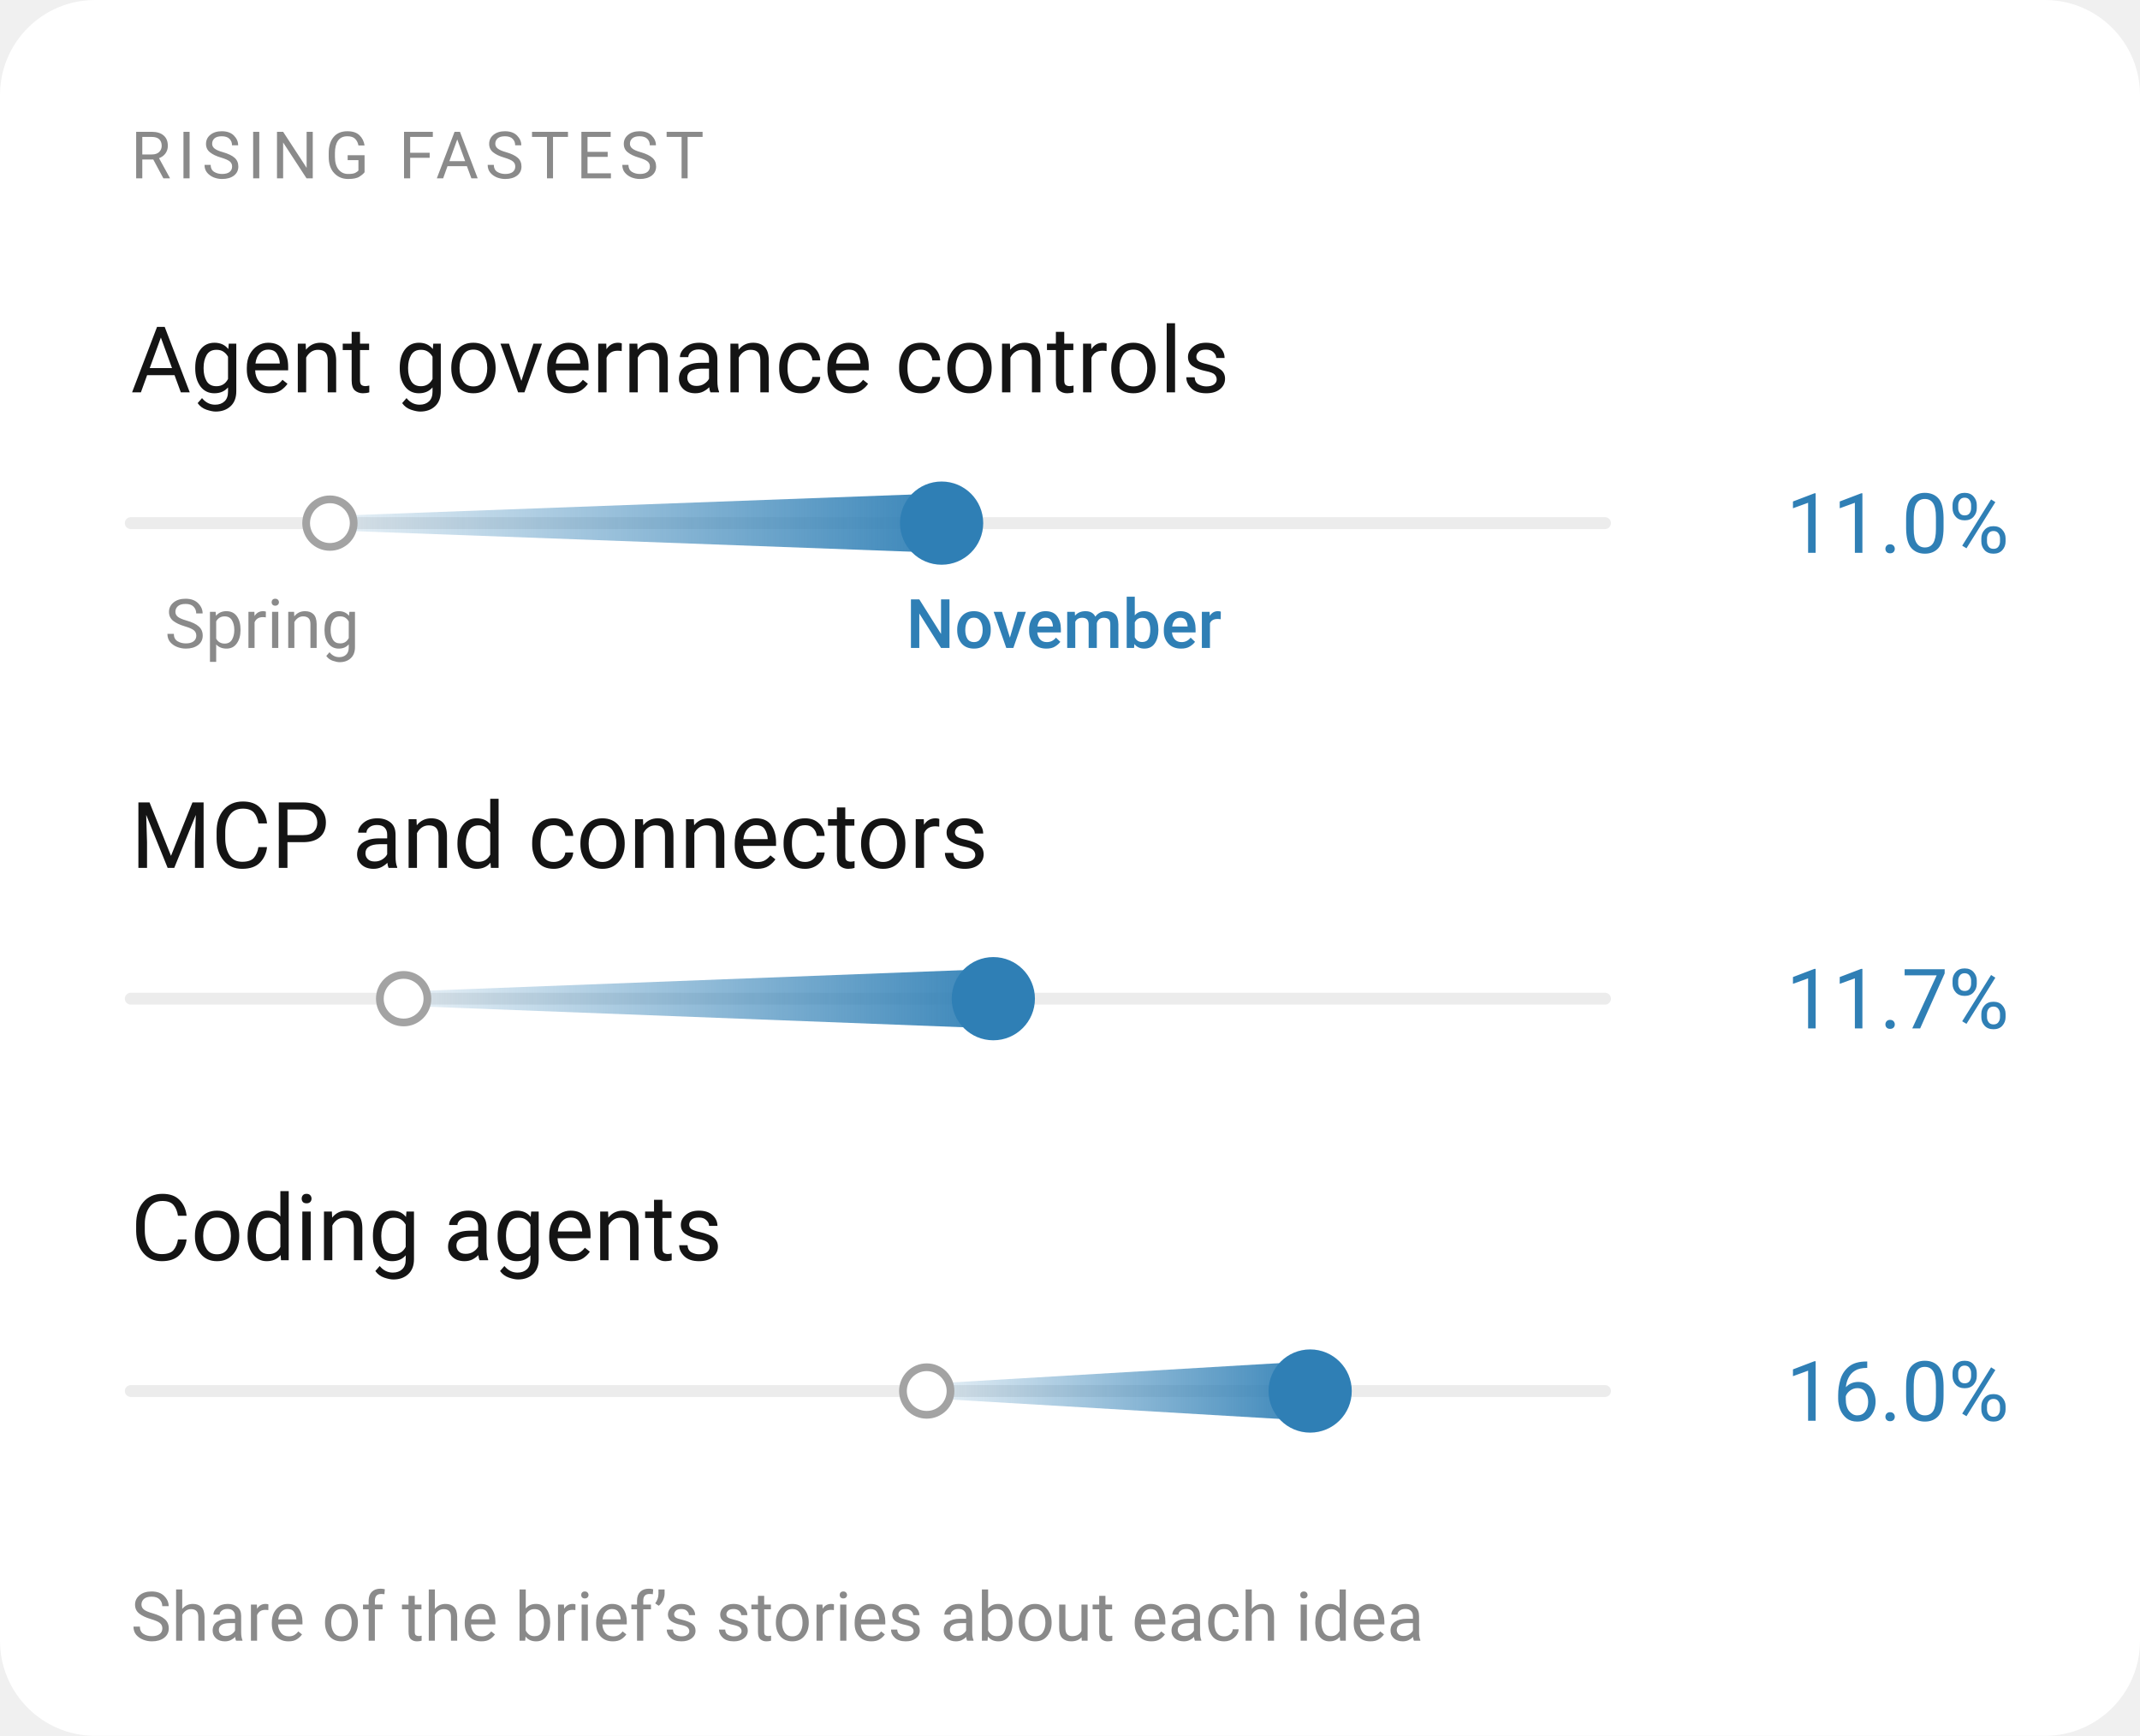
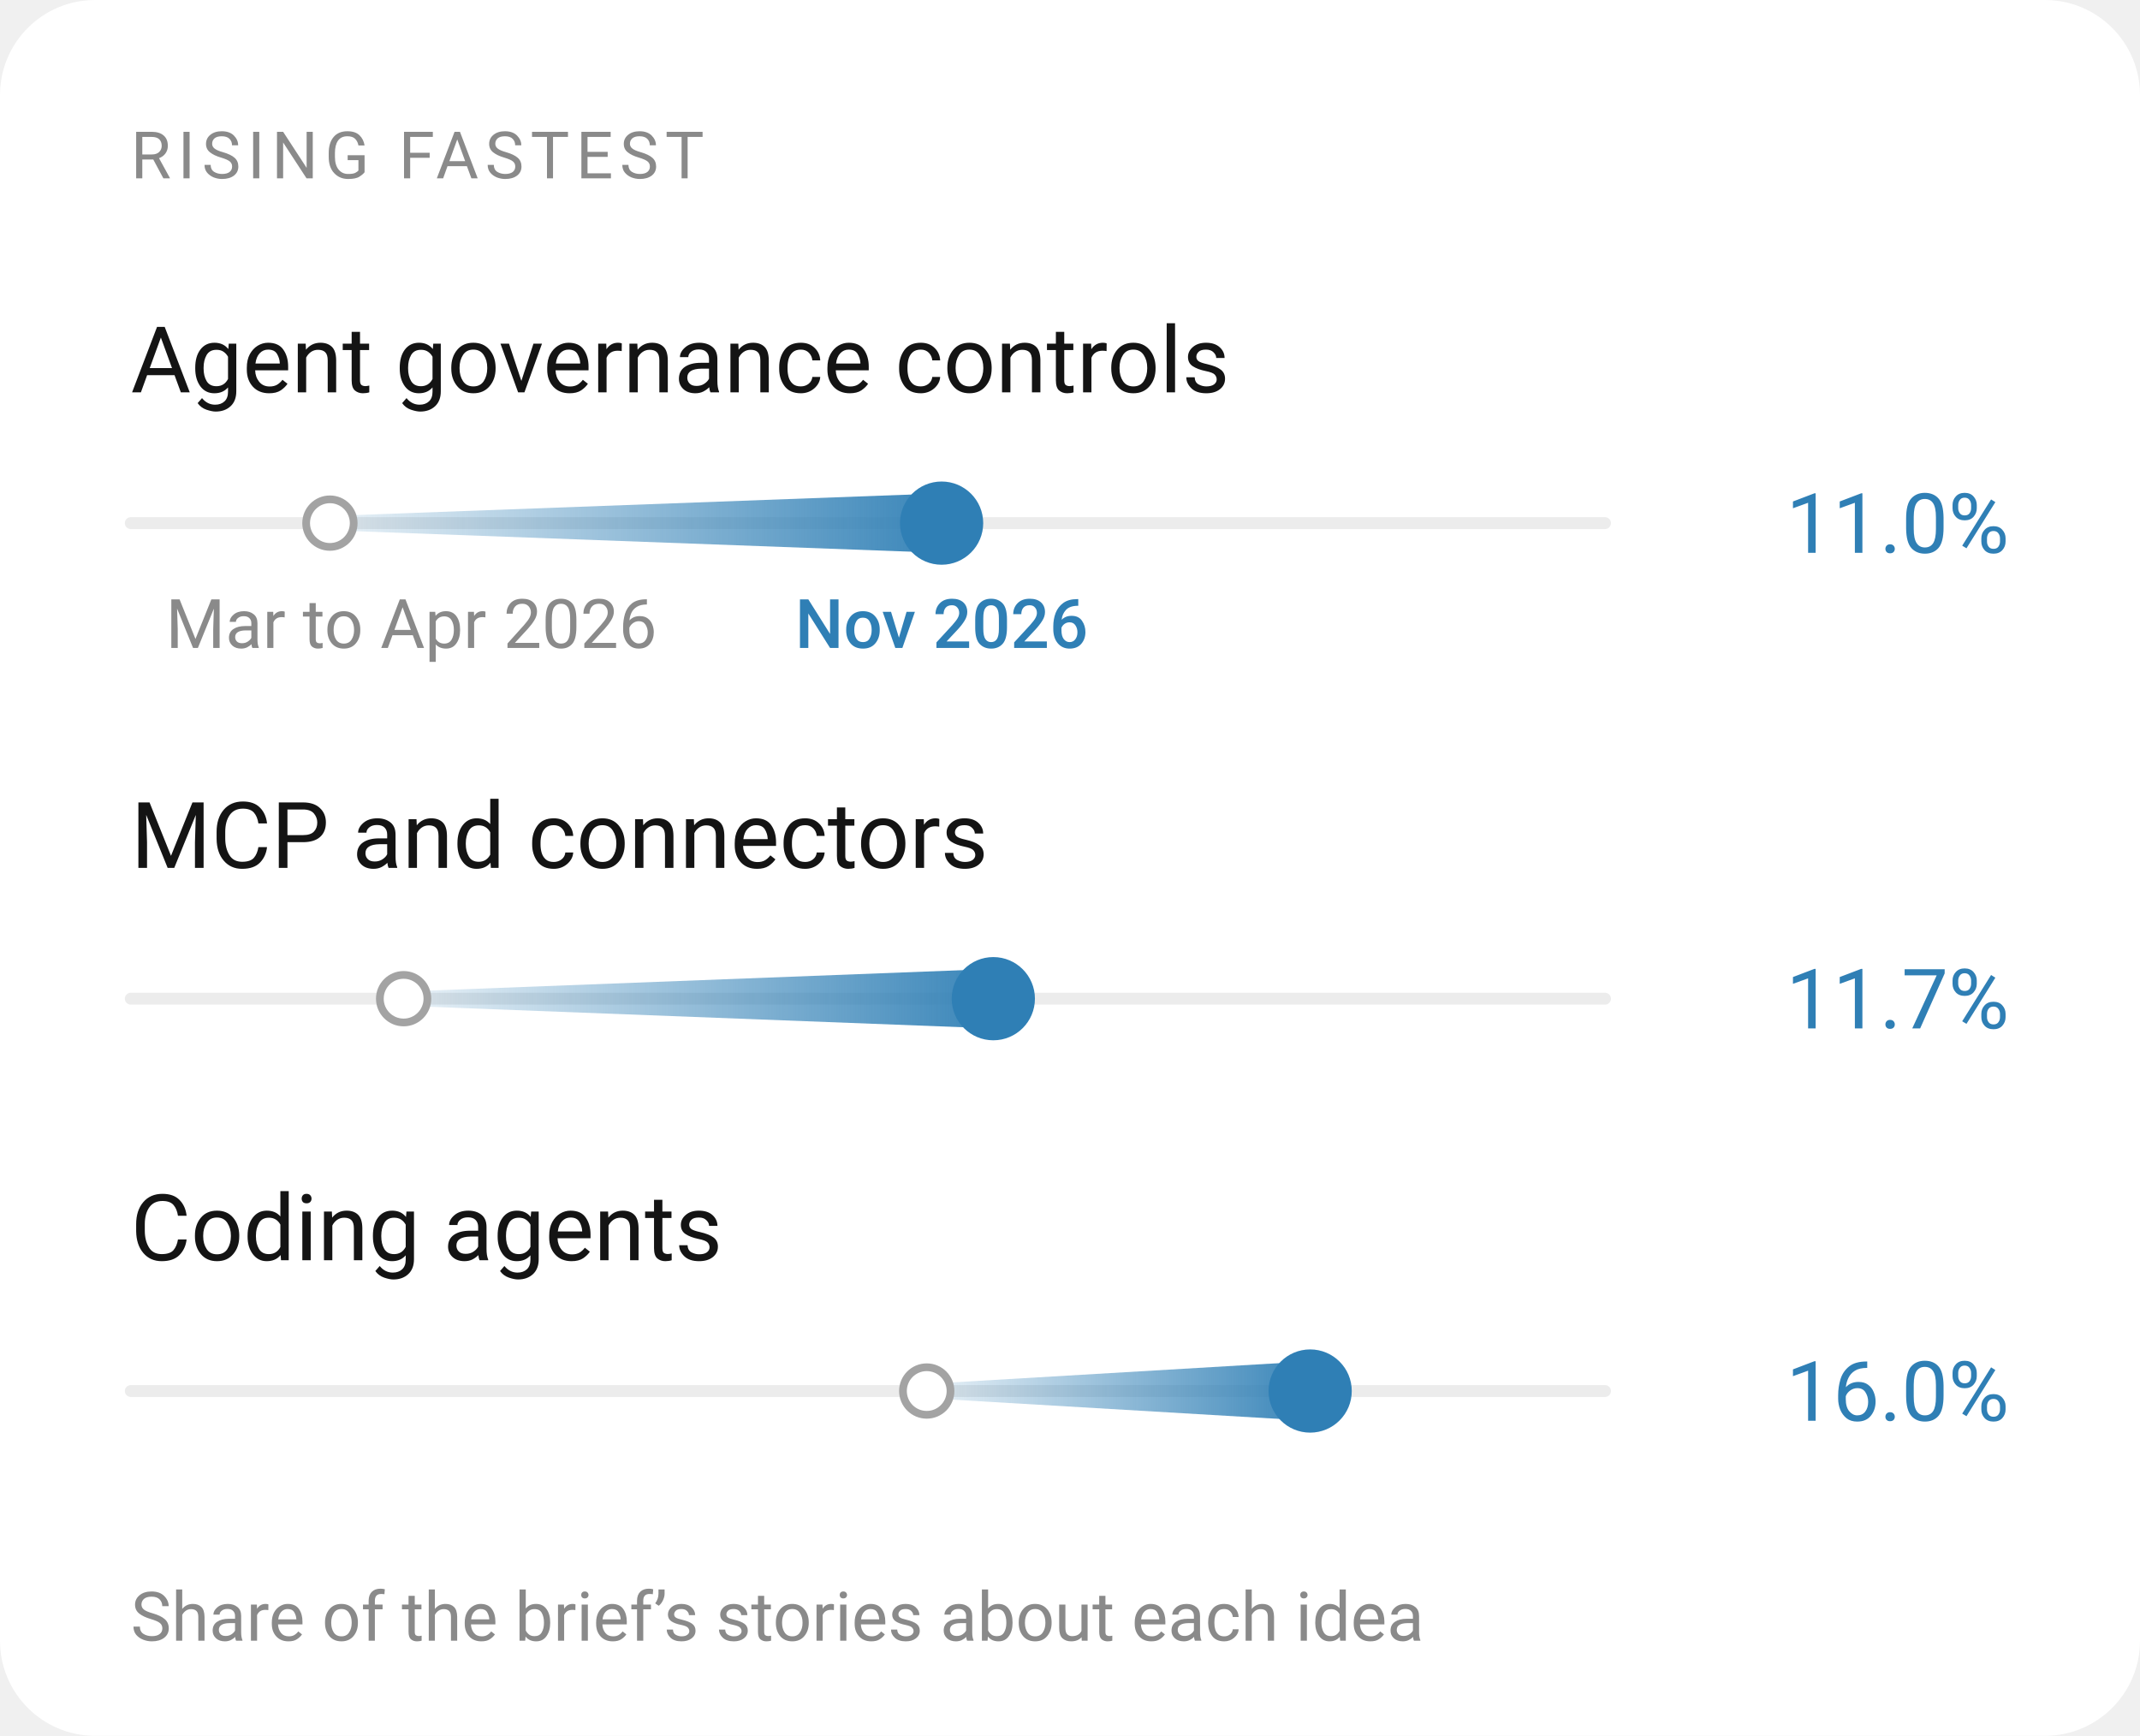
- <svg xmlns="http://www.w3.org/2000/svg" viewBox="0 0 360 292" width="360" height="292" role="img" aria-label="Rising fastest since spring: Agent governance controls, MCP and connectors, Coding agents">
+ <svg xmlns="http://www.w3.org/2000/svg" viewBox="0 0 360 292" width="360" height="292" role="img" aria-label="Rising fastest since Mar to Apr 2026: Agent governance controls, MCP and connectors, Coding agents">
  <style>text{font-family:Geist,-apple-system,"Segoe UI",Roboto,Helvetica,Arial,sans-serif}.bg{fill:#fff}.ink{fill:#141414}.mute{fill:#8a8a8a}.track{stroke:#ececec}.ring{fill:#fff;stroke:#a3a3a3}@media (prefers-color-scheme:dark){.bg{fill:#161616}.ink{fill:#ededed}.mute{fill:#9a9a9a}.track{stroke:#2b2b2b}.ring{fill:#161616;stroke:#7a7a7a}}</style>
  <rect class="bg" width="360" height="292" rx="16" />
  <text class="mute" x="22" y="30" font-size="11" letter-spacing="1.1">RISING FASTEST</text>
  <text class="ink" x="22" y="66" font-size="15.5">Agent governance controls</text>
  <line class="track" x1="22" y1="88" x2="270" y2="88" stroke-width="2" stroke-linecap="round" />
  <defs>
    <linearGradient id="c0" gradientUnits="userSpaceOnUse" x1="55.5" y1="0" x2="158.4" y2="0">
      <stop offset="0" stop-color="#2f7fb5" stop-opacity=".1" />
      <stop offset="1" stop-color="#2f7fb5" stop-opacity=".95" />
    </linearGradient>
  </defs>
  <path d="M55.5,86.8 L158.4,83 L158.4,93 L55.5,89.2 Z" fill="url(#c0)" />
  <circle class="ring" cx="55.5" cy="88" r="4" stroke-width="1.3" />
  <circle cx="158.4" cy="88" r="7" fill="#2f7fb5" />
  <text x="338" y="93" font-size="14" text-anchor="end" fill="#2f7fb5">11.0%</text>
-   <text class="mute" x="60.5" y="109" font-size="11.5" text-anchor="end">Spring</text>
-   <text x="152.4" y="109" font-size="11.5" font-weight="500" fill="#2f7fb5">November</text>
+   <text class="mute" x="69.2" y="109" font-size="11.5" text-anchor="middle">Mar to Apr 2026</text>
+   <text x="158.4" y="109" font-size="11.5" font-weight="500" text-anchor="middle" fill="#2f7fb5">Nov 2026</text>
  <text class="ink" x="22" y="146" font-size="15.5">MCP and connectors</text>
  <line class="track" x1="22" y1="168" x2="270" y2="168" stroke-width="2" stroke-linecap="round" />
  <defs>
    <linearGradient id="c1" gradientUnits="userSpaceOnUse" x1="67.9" y1="0" x2="167.1" y2="0">
      <stop offset="0" stop-color="#2f7fb5" stop-opacity=".1" />
      <stop offset="1" stop-color="#2f7fb5" stop-opacity=".95" />
    </linearGradient>
  </defs>
  <path d="M67.9,166.8 L167.1,163 L167.1,173 L67.9,169.2 Z" fill="url(#c1)" />
  <circle class="ring" cx="67.9" cy="168" r="4" stroke-width="1.3" />
  <circle cx="167.1" cy="168" r="7" fill="#2f7fb5" />
  <text x="338" y="173" font-size="14" text-anchor="end" fill="#2f7fb5">11.7%</text>
  <text class="ink" x="22" y="212" font-size="15.5">Coding agents</text>
  <line class="track" x1="22" y1="234" x2="270" y2="234" stroke-width="2" stroke-linecap="round" />
  <defs>
    <linearGradient id="c2" gradientUnits="userSpaceOnUse" x1="155.9" y1="0" x2="220.4" y2="0">
      <stop offset="0" stop-color="#2f7fb5" stop-opacity=".1" />
      <stop offset="1" stop-color="#2f7fb5" stop-opacity=".95" />
    </linearGradient>
  </defs>
  <path d="M155.9,232.8 L220.4,229 L220.4,239 L155.9,235.2 Z" fill="url(#c2)" />
  <circle class="ring" cx="155.9" cy="234" r="4" stroke-width="1.3" />
  <circle cx="220.4" cy="234" r="7" fill="#2f7fb5" />
  <text x="338" y="239" font-size="14" text-anchor="end" fill="#2f7fb5">16.0%</text>
  <text class="mute" x="22" y="276" font-size="11.5">Share of the brief’s stories about each idea</text>
</svg>
